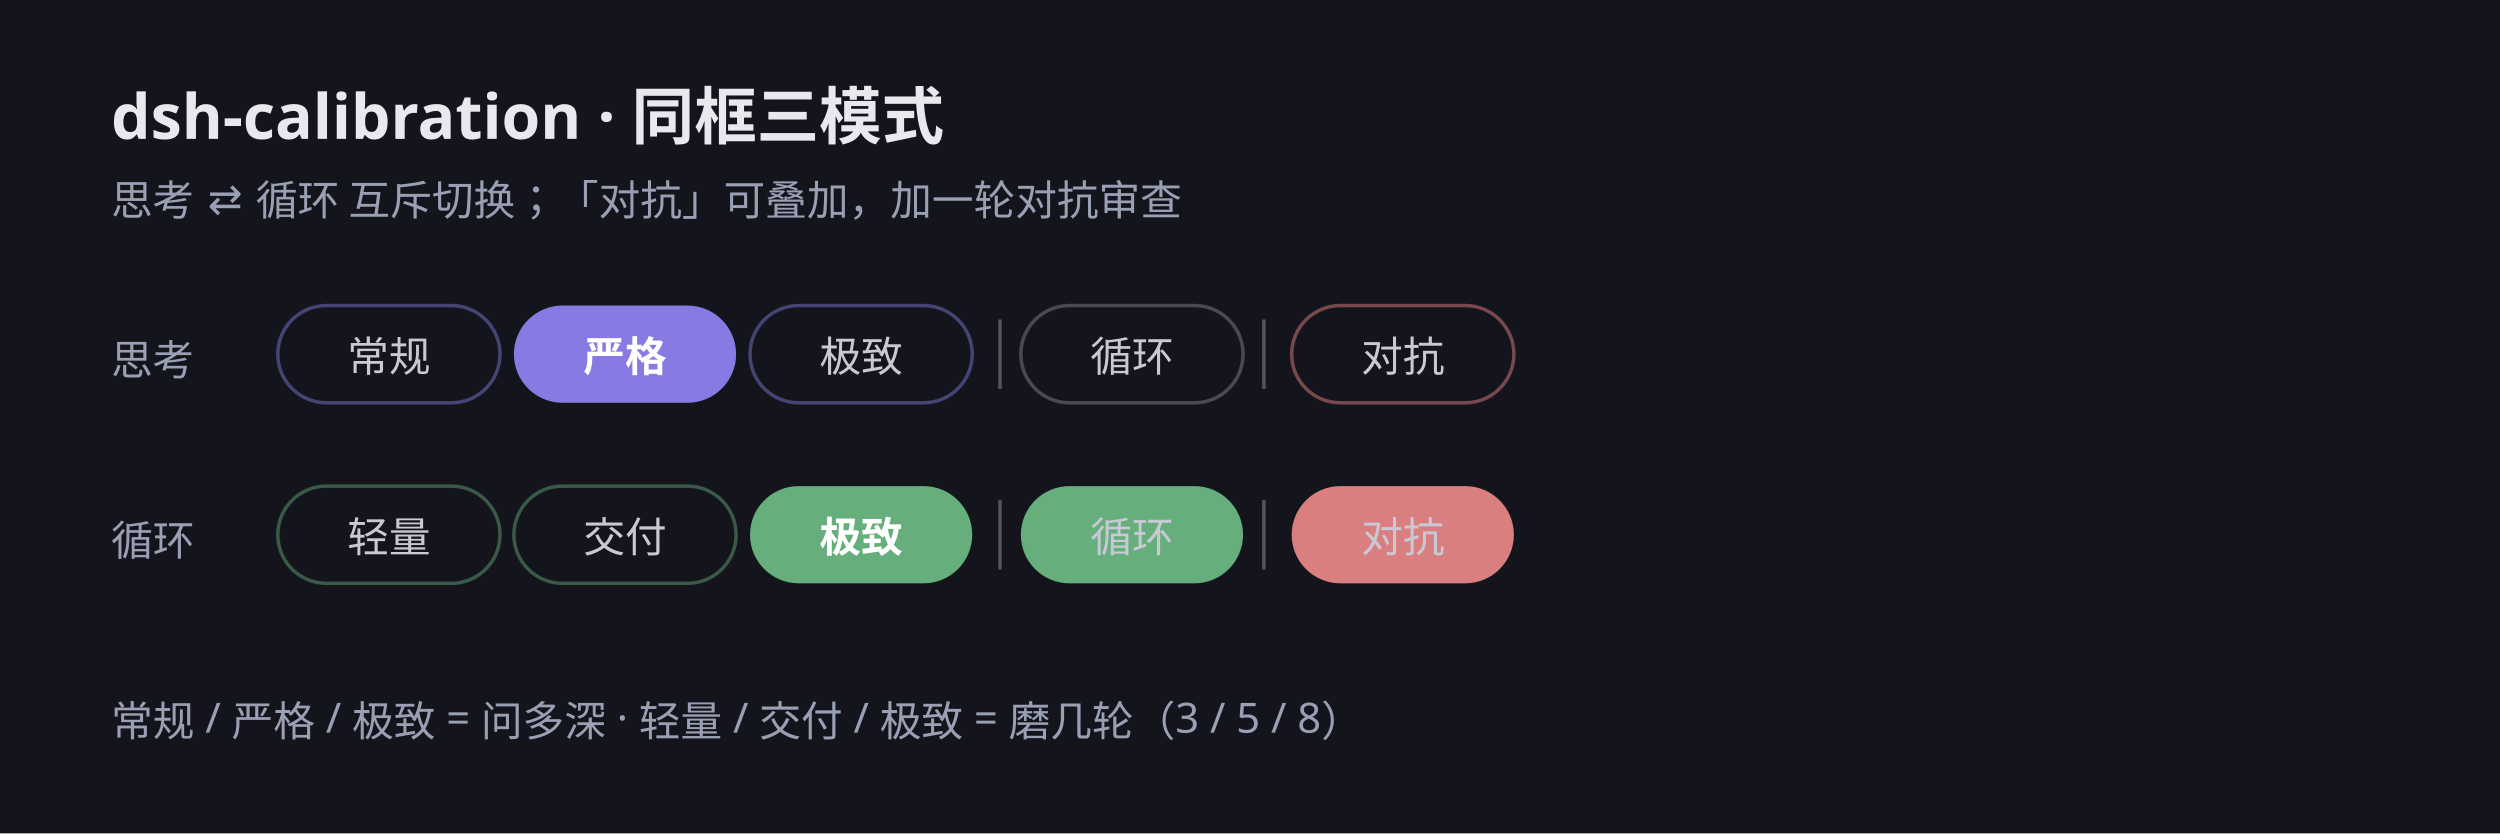
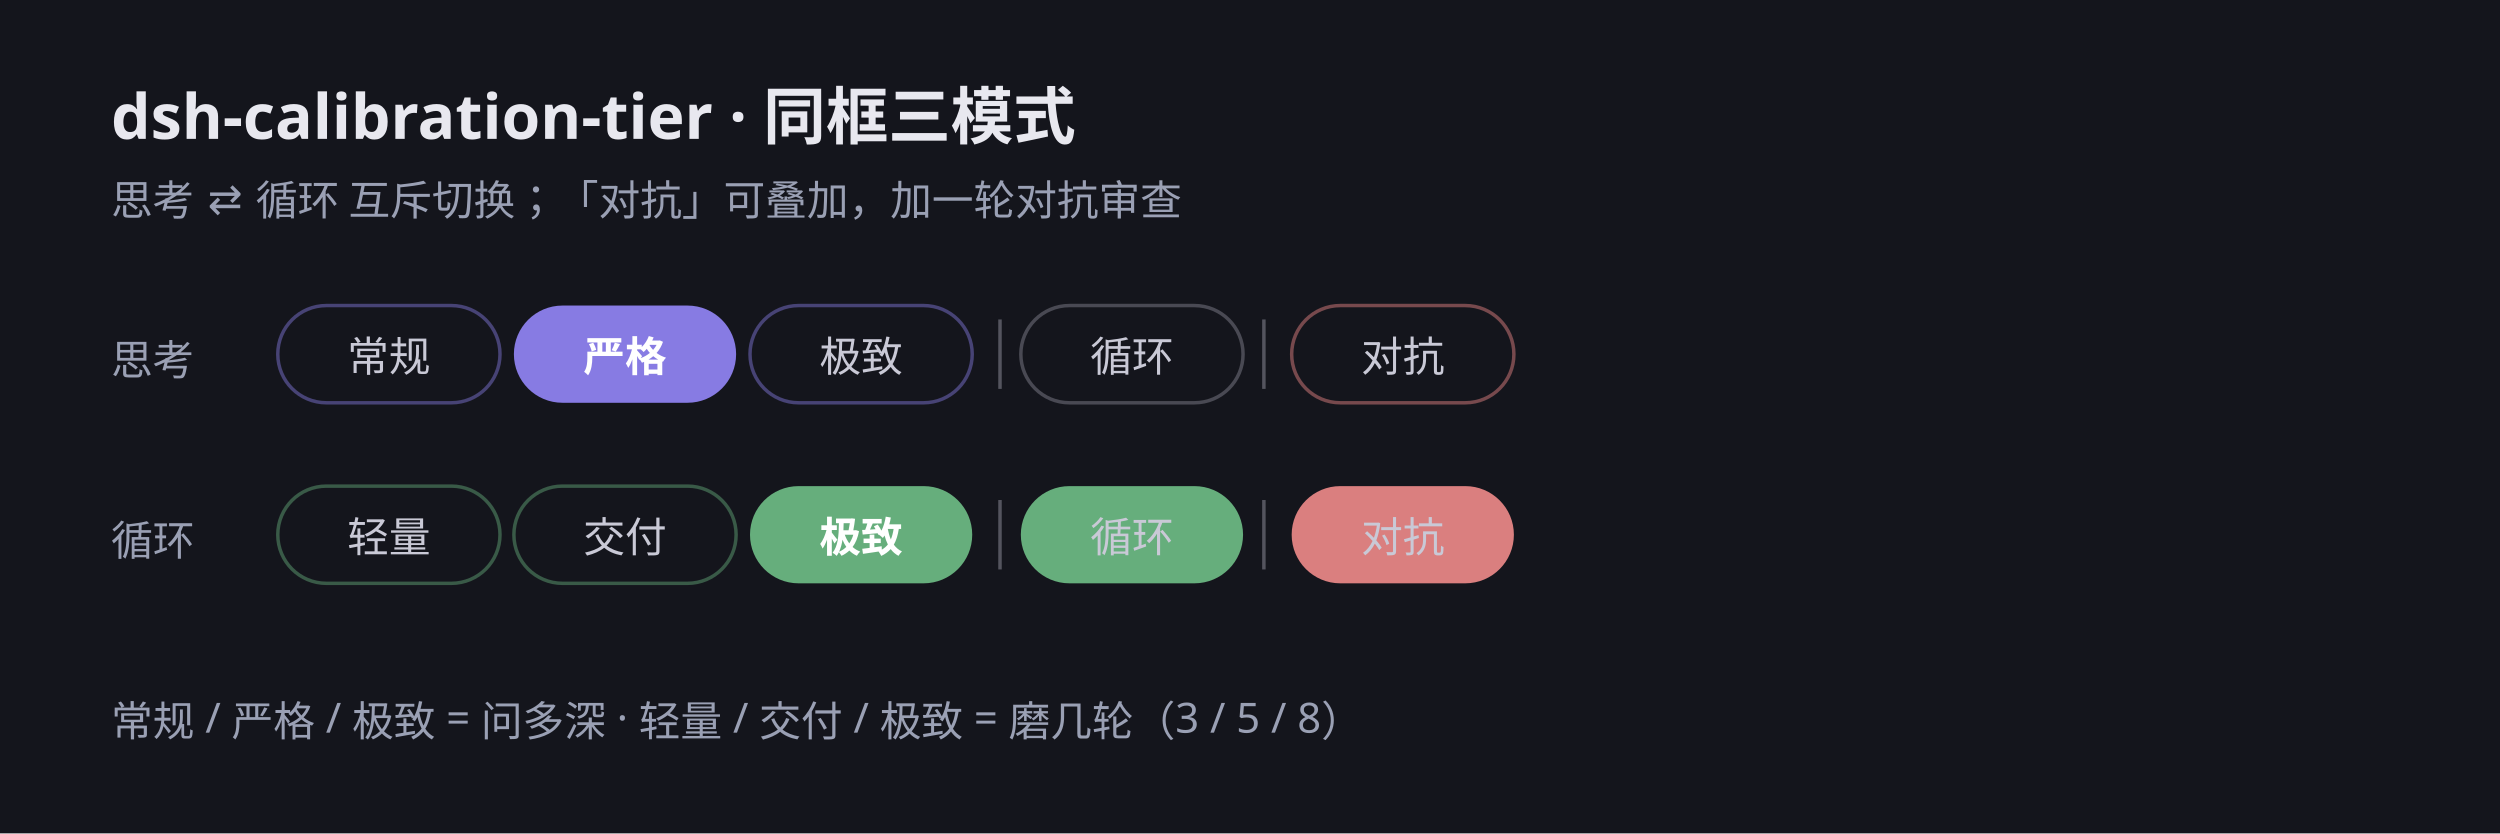
- <svg xmlns="http://www.w3.org/2000/svg" width="720" height="240" viewBox="0 0 720 240" role="img" aria-label="dsh-calibration 同框三模式演示：思考 / 循环 / 对抗">
+ <svg xmlns="http://www.w3.org/2000/svg" width="720" height="240" viewBox="0 0 720 240" role="img" aria-label="dsh-calibration-tier 同框三模式演示：思考 / 循环 / 对抗">
  <defs>
    <style>
      .title { font: 600 18px/1.2 "Segoe UI", "Microsoft YaHei", sans-serif; fill: #e8e8ef; }
      .sub { font: 400 12px/1.2 "Segoe UI", "Microsoft YaHei", sans-serif; fill: #9aa0b4; }
      .cell { font: 500 12px/1 "Segoe UI", "Microsoft YaHei", sans-serif; fill: #c9c9d6; }
      .on { fill: #ffffff; font-weight: 600; }
      .mode { font: 500 12px/1 "Segoe UI", "Microsoft YaHei", sans-serif; fill: #c9c9d6; }
    </style>
  </defs>
  <rect width="720" height="240" fill="#14151c" />
-   <text class="title" x="32" y="40">dsh-calibration · 同框三模式</text>
+   <text class="title" x="32" y="40">dsh-calibration-tier · 同框三模式</text>
  <text class="sub" x="32" y="62">思考 ⇄ 循环 互斥切换；「对抗」可叠加，加一轮对抗审查</text>
  <text class="sub" x="32" y="108">思考</text>
  <g>
    <rect x="80" y="88" width="64" height="28" rx="14" fill="none" stroke="#877be3" stroke-opacity=".45" />
    <text class="cell" x="112" y="107" text-anchor="middle">常规</text>
    <rect x="148" y="88" width="64" height="28" rx="14" fill="#877be3" />
    <text class="cell on" x="180" y="107" text-anchor="middle">严格</text>
    <rect x="216" y="88" width="64" height="28" rx="14" fill="none" stroke="#877be3" stroke-opacity=".45" />
    <text class="cell" x="248" y="107" text-anchor="middle">极致</text>
    <line x1="288" y1="92" x2="288" y2="112" stroke="#7f7f8a" stroke-opacity=".6" />
    <rect x="294" y="88" width="64" height="28" rx="14" fill="none" stroke="#7f7f8a" stroke-opacity=".5" />
    <text class="mode" x="326" y="107" text-anchor="middle">循环</text>
    <line x1="364" y1="92" x2="364" y2="112" stroke="#7f7f8a" stroke-opacity=".6" />
    <rect x="372" y="88" width="64" height="28" rx="14" fill="none" stroke="#da7f7f" stroke-opacity=".5" />
    <text class="mode" x="404" y="107" text-anchor="middle">对抗</text>
  </g>
  <text class="sub" x="32" y="160">循环</text>
  <g>
    <rect x="80" y="140" width="64" height="28" rx="14" fill="none" stroke="#66ae7c" stroke-opacity=".45" />
    <text class="cell" x="112" y="159" text-anchor="middle">轻量</text>
    <rect x="148" y="140" width="64" height="28" rx="14" fill="none" stroke="#66ae7c" stroke-opacity=".45" />
    <text class="cell" x="180" y="159" text-anchor="middle">交付</text>
    <rect x="216" y="140" width="64" height="28" rx="14" fill="#66ae7c" />
    <text class="cell on" x="248" y="159" text-anchor="middle">极致</text>
    <line x1="288" y1="144" x2="288" y2="164" stroke="#7f7f8a" stroke-opacity=".6" />
    <rect x="294" y="140" width="64" height="28" rx="14" fill="#66ae7c" />
    <text class="mode on" x="326" y="159" text-anchor="middle">循环</text>
    <line x1="364" y1="144" x2="364" y2="164" stroke="#7f7f8a" stroke-opacity=".6" />
    <rect x="372" y="140" width="64" height="28" rx="14" fill="#da7f7f" />
    <text class="mode on" x="404" y="159" text-anchor="middle">对抗</text>
  </g>
  <text class="sub" x="32" y="212">常规 / 严格 / 极致 = 问多深   ·   轻量 / 交付 / 极致 = 磨几轮（3 / 5 / 8）</text>
</svg>
